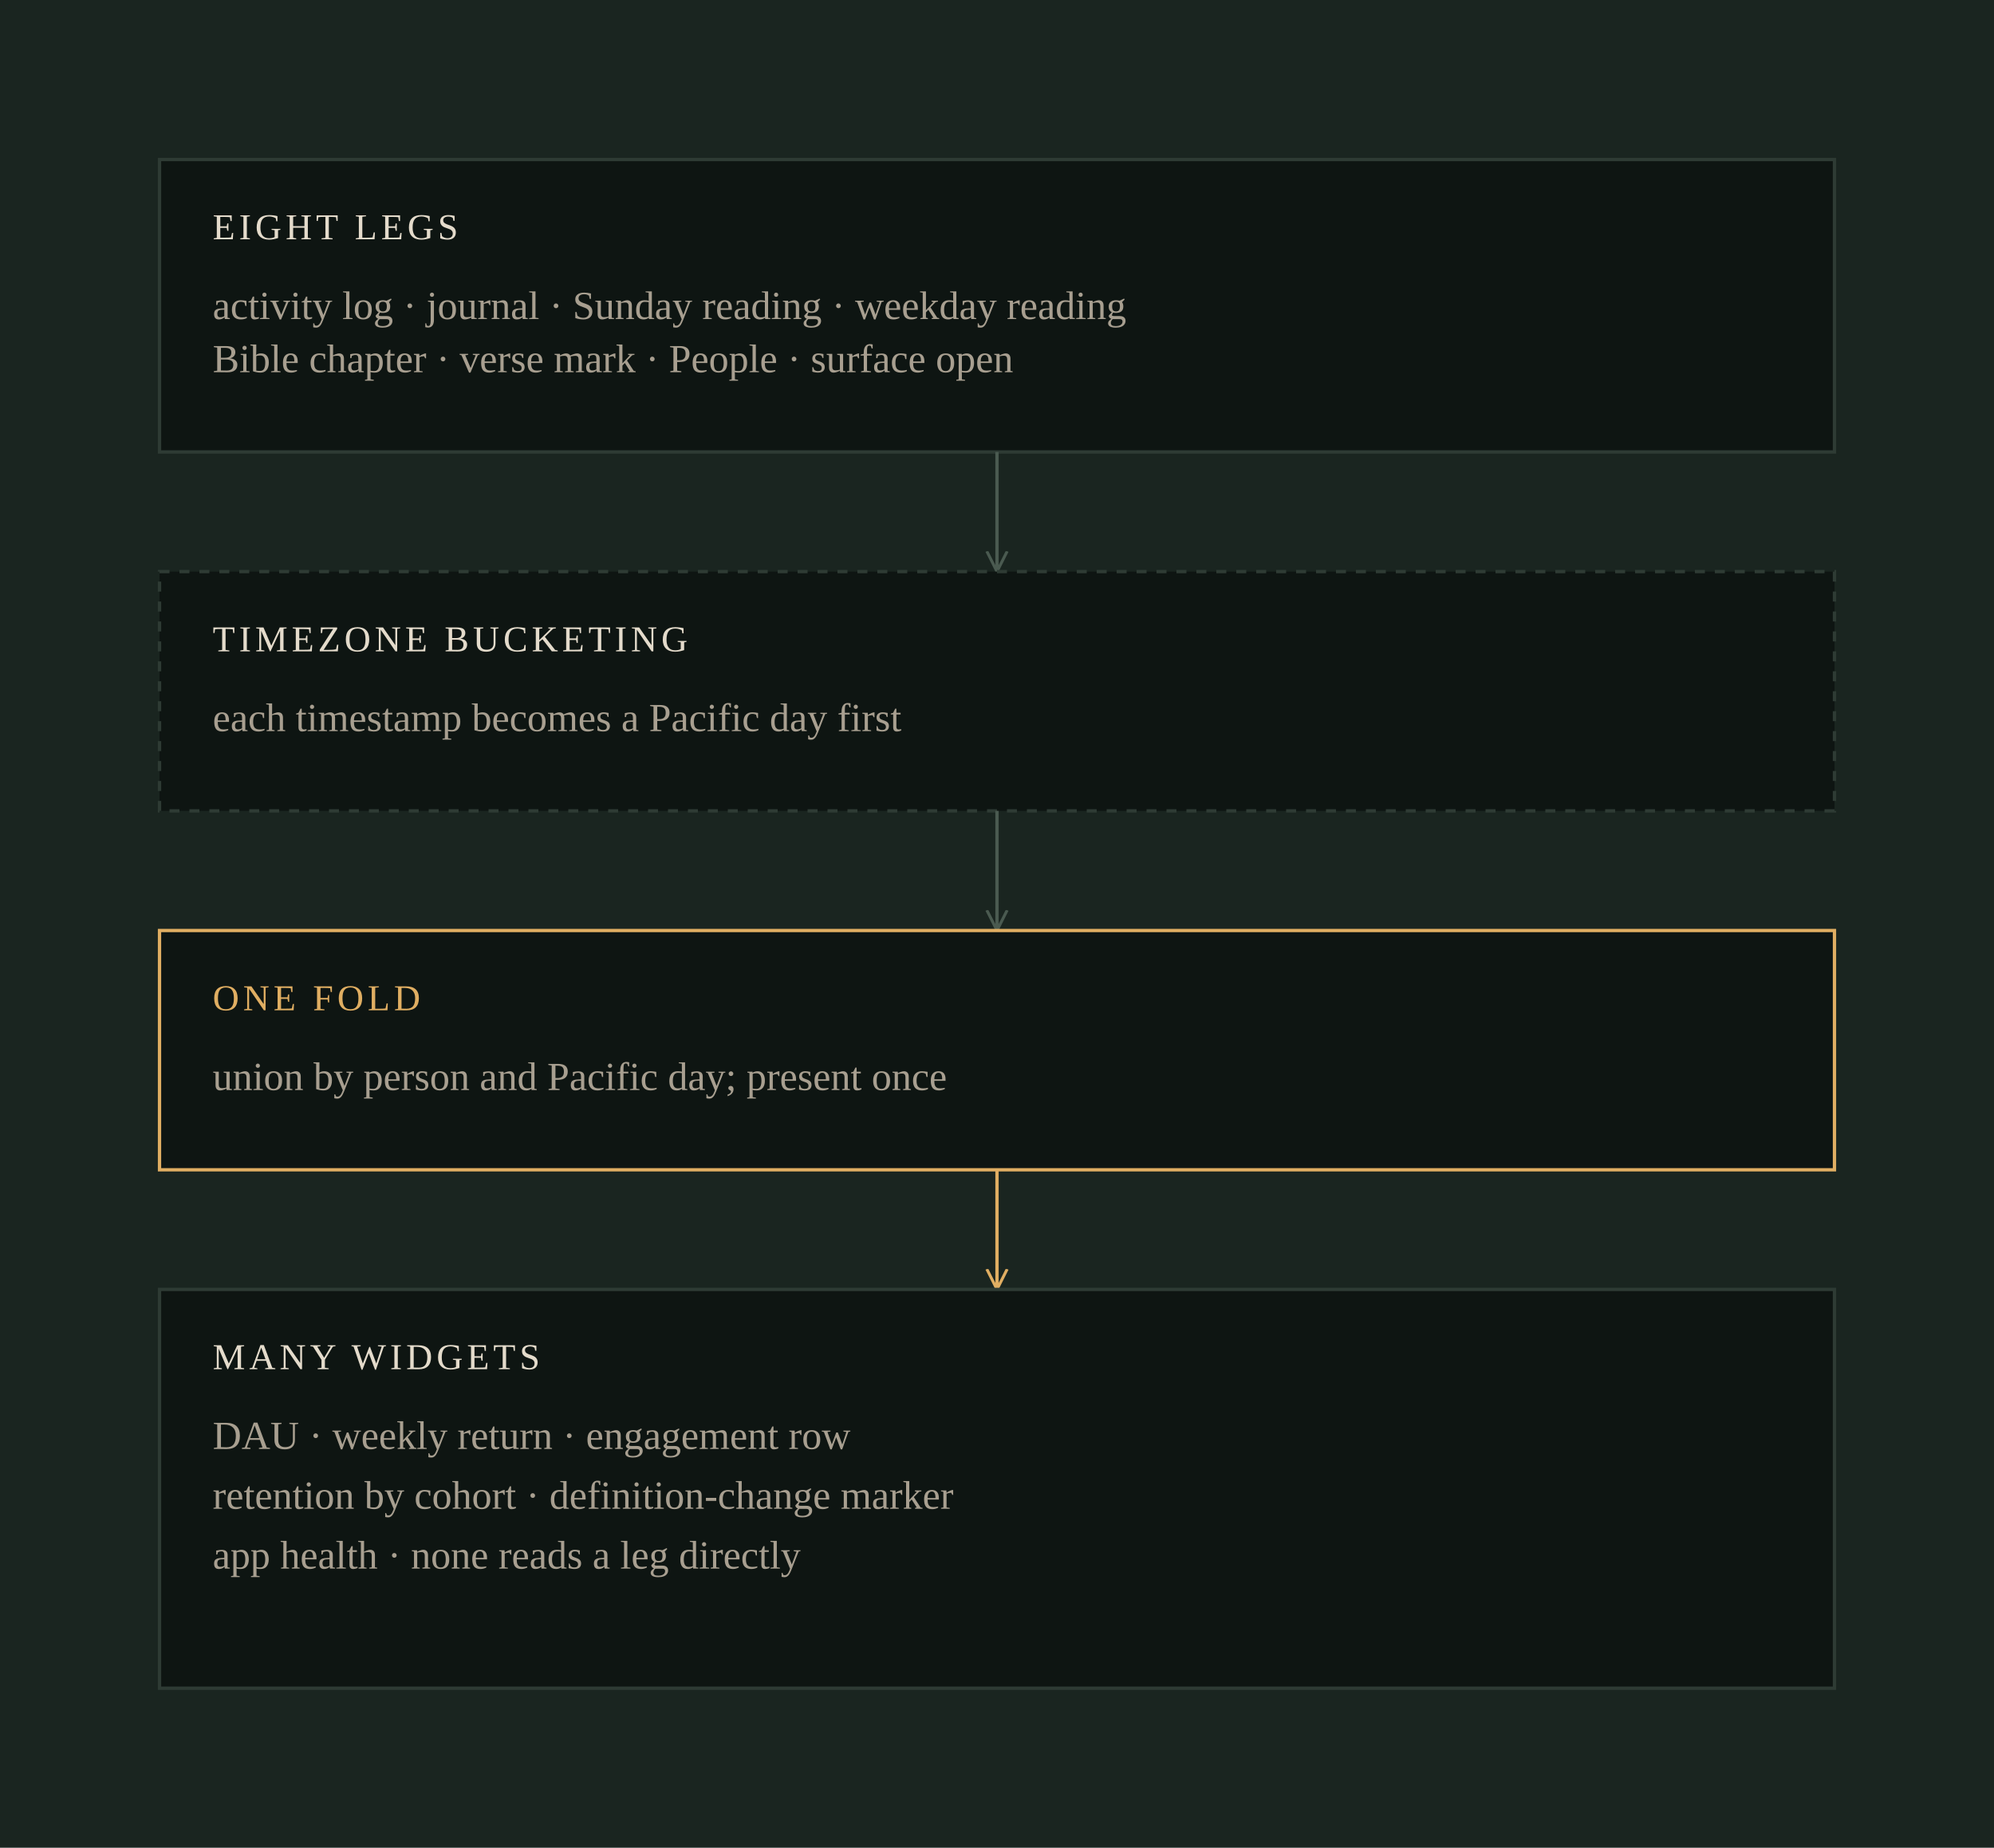
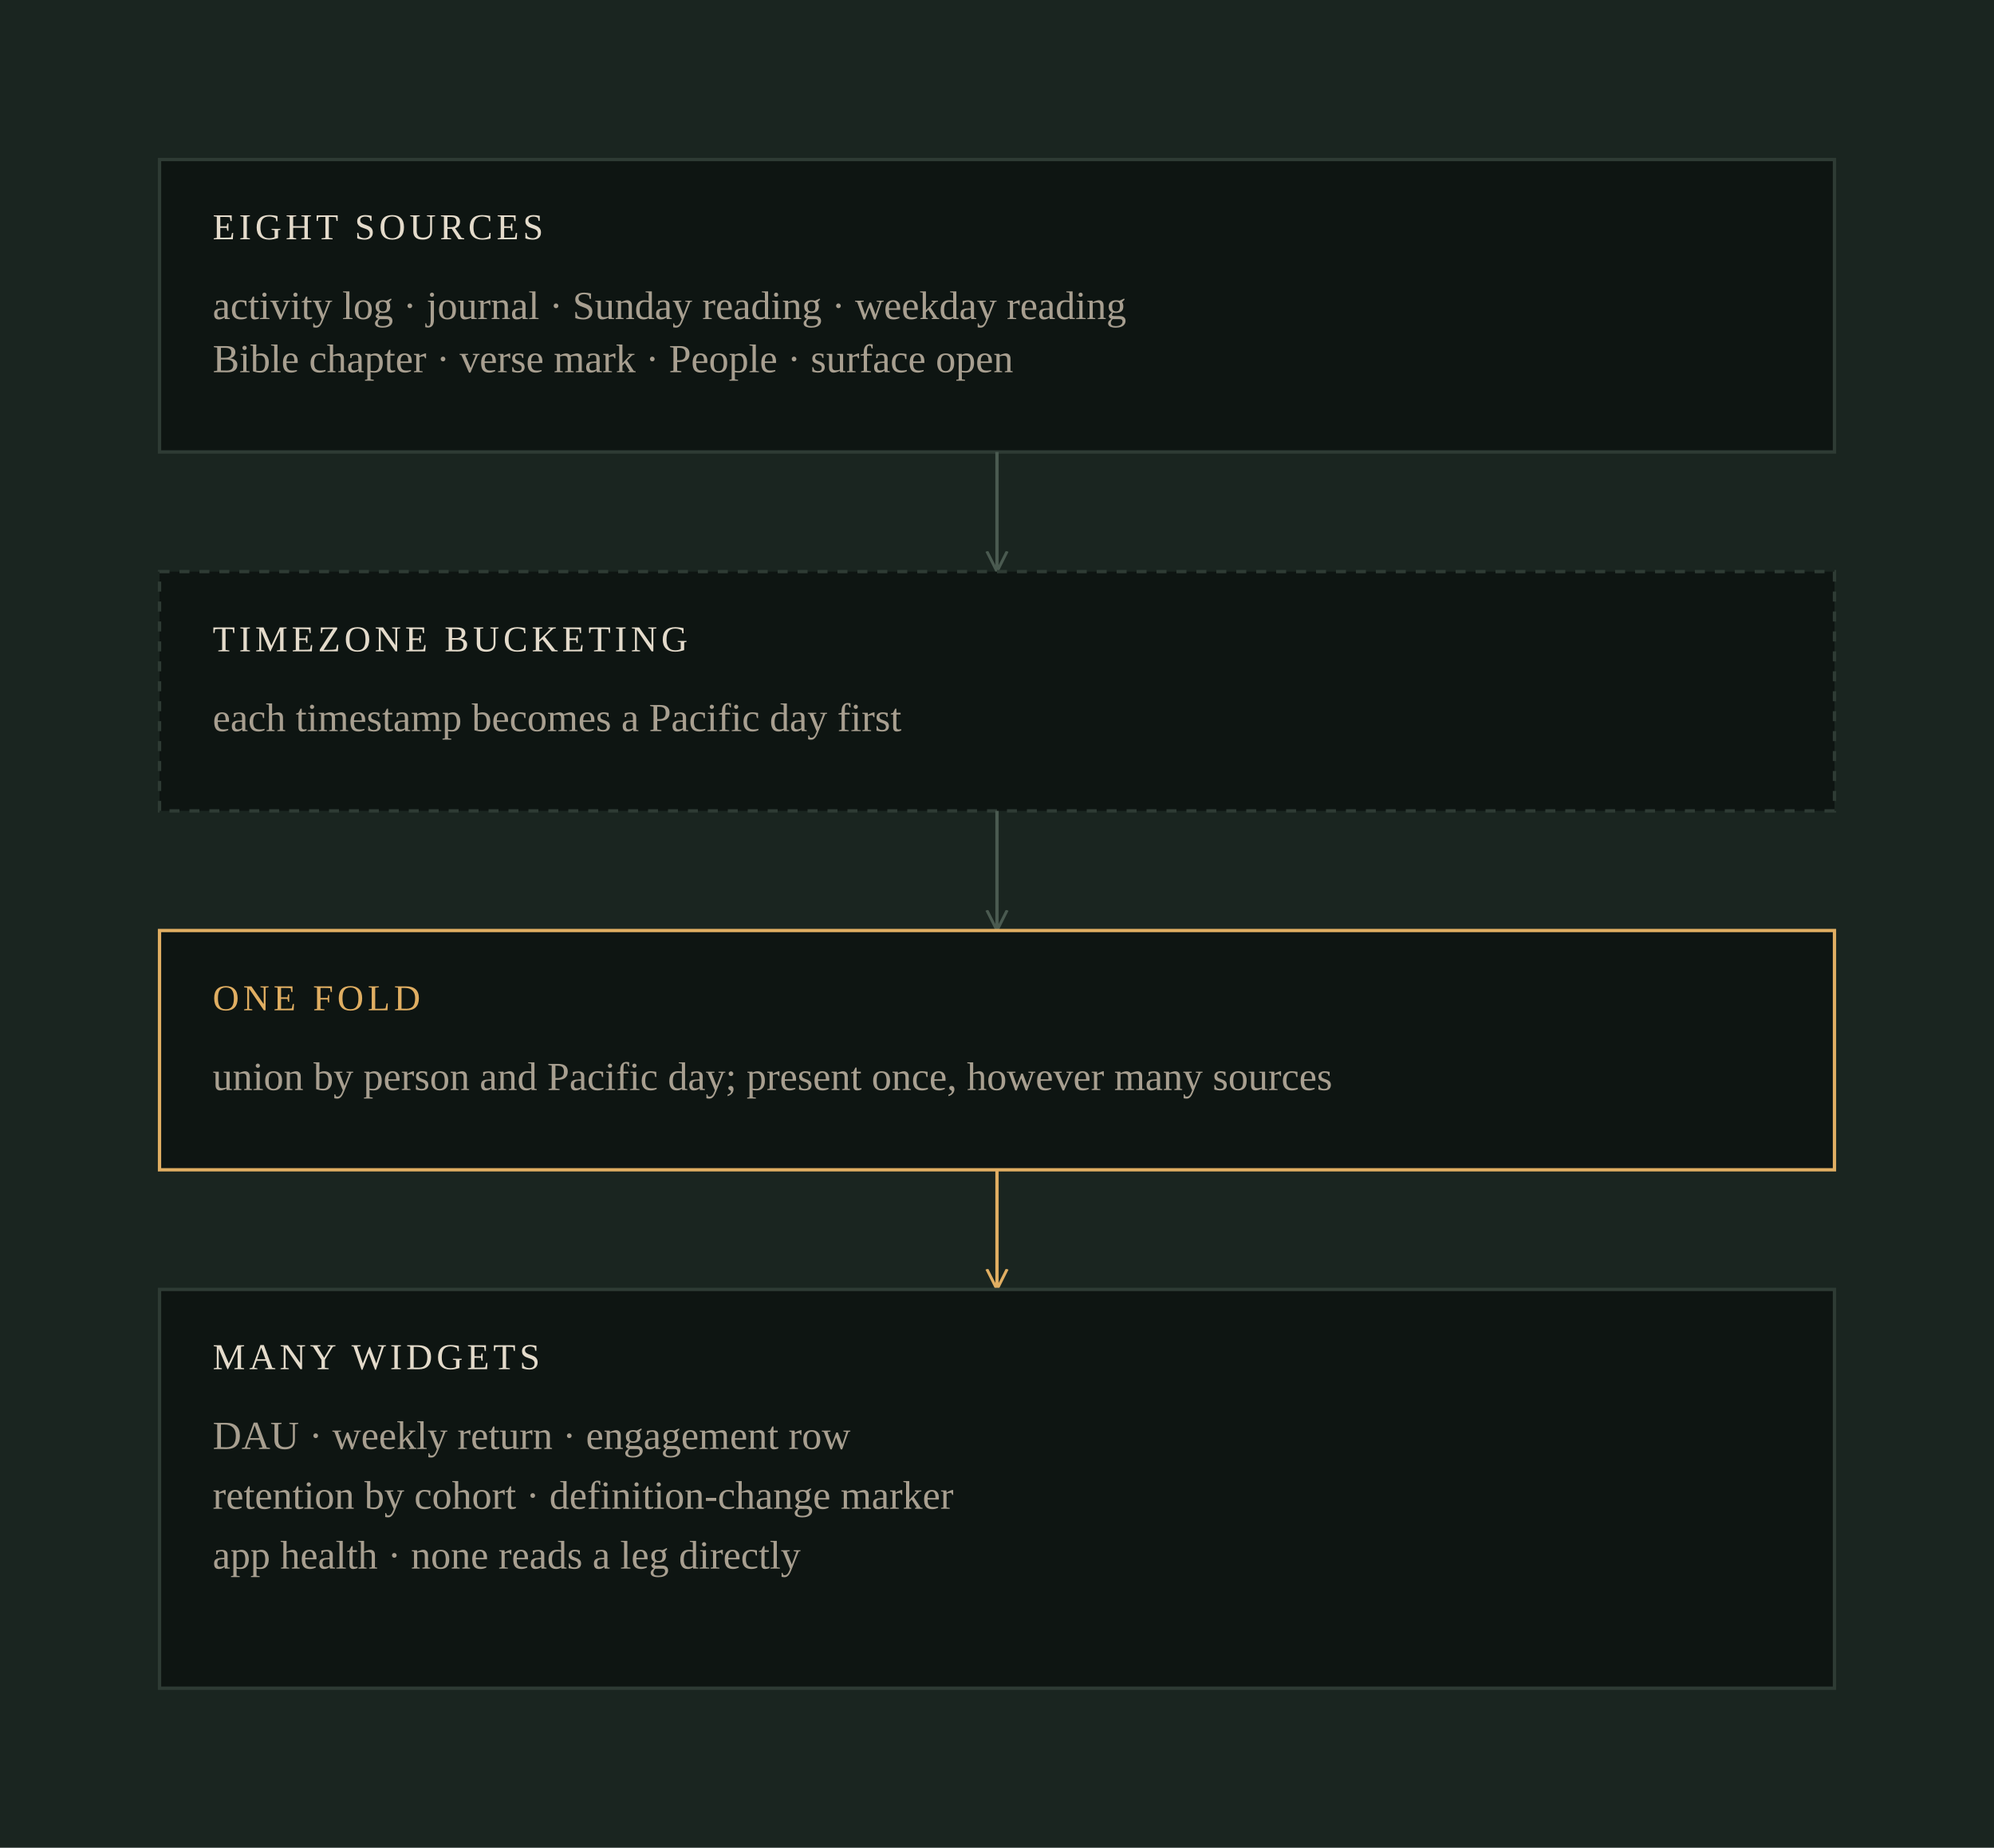
<svg xmlns="http://www.w3.org/2000/svg" viewBox="0 0 600 556" width="600" height="556" role="img" aria-label="The presence union, stacked for the phone." font-family="var(--font-mono, 'JetBrains Mono', ui-monospace, monospace)">
  <defs>
    <marker id="presence-union-tall-a" viewBox="0 0 8 8" refX="7" refY="4" markerWidth="7" markerHeight="7" orient="auto-start-reverse">
      <path d="M0 0.5 L7 4 L0 7.5" fill="none" stroke="var(--dim-numeral, #4a5a50)" stroke-width="1" />
    </marker>
    <marker id="presence-union-tall-ab" viewBox="0 0 8 8" refX="7" refY="4" markerWidth="7" markerHeight="7" orient="auto-start-reverse">
      <path d="M0 0.5 L7 4 L0 7.5" fill="none" stroke="var(--brass, #e0ae62)" stroke-width="1" />
    </marker>
  </defs>
  <rect width="600" height="556" fill="var(--surface, #1a2520)" />
  <rect x="48" y="48" width="504" height="88" fill="var(--ground, #0e1512)" stroke="var(--rule, #2e3b34)" stroke-width="1" />
-   <text x="64" y="72" font-size="11" fill="var(--text, #e4dbcb)" letter-spacing="1.2">EIGHT LEGS</text>
+   <text x="64" y="72" font-size="11" fill="var(--text, #e4dbcb)" letter-spacing="1.2">EIGHT SOURCES</text>
  <text x="64" y="96" font-size="12" fill="var(--muted, #a89f90)">activity log · journal · Sunday reading · weekday reading</text>
  <text x="64" y="112" font-size="12" fill="var(--muted, #a89f90)">Bible chapter · verse mark · People · surface open</text>
  <line x1="300" y1="136" x2="300" y2="172" stroke="var(--dim-numeral, #4a5a50)" stroke-width="1" marker-end="url(#presence-union-tall-a)" />
  <rect x="48" y="172" width="504" height="72" fill="var(--ground, #0e1512)" stroke="var(--rule, #2e3b34)" stroke-width="1" stroke-dasharray="3 3" />
  <text x="64" y="196" font-size="11" fill="var(--text, #e4dbcb)" letter-spacing="1.2">TIMEZONE BUCKETING</text>
  <text x="64" y="220" font-size="12" fill="var(--muted, #a89f90)">each timestamp becomes a Pacific day first</text>
  <line x1="300" y1="244" x2="300" y2="280" stroke="var(--dim-numeral, #4a5a50)" stroke-width="1" marker-end="url(#presence-union-tall-a)" />
  <rect x="48" y="280" width="504" height="72" fill="var(--ground, #0e1512)" stroke="var(--brass, #e0ae62)" stroke-width="1" />
  <text x="64" y="304" font-size="11" fill="var(--brass, #e0ae62)" letter-spacing="1.2">ONE FOLD</text>
-   <text x="64" y="328" font-size="12" fill="var(--muted, #a89f90)">union by person and Pacific day; present once</text>
+   <text x="64" y="328" font-size="12" fill="var(--muted, #a89f90)">union by person and Pacific day; present once, however many sources</text>
  <line x1="300" y1="352" x2="300" y2="388" stroke="var(--brass, #e0ae62)" stroke-width="1" marker-end="url(#presence-union-tall-ab)" />
  <rect x="48" y="388" width="504" height="120" fill="var(--ground, #0e1512)" stroke="var(--rule, #2e3b34)" stroke-width="1" />
  <text x="64" y="412" font-size="11" fill="var(--text, #e4dbcb)" letter-spacing="1.2">MANY WIDGETS</text>
  <text x="64" y="436" font-size="12" fill="var(--muted, #a89f90)">DAU · weekly return · engagement row</text>
  <text x="64" y="454" font-size="12" fill="var(--muted, #a89f90)">retention by cohort · definition-change marker</text>
  <text x="64" y="472" font-size="12" fill="var(--muted, #a89f90)">app health · none reads a leg directly</text>
</svg>
